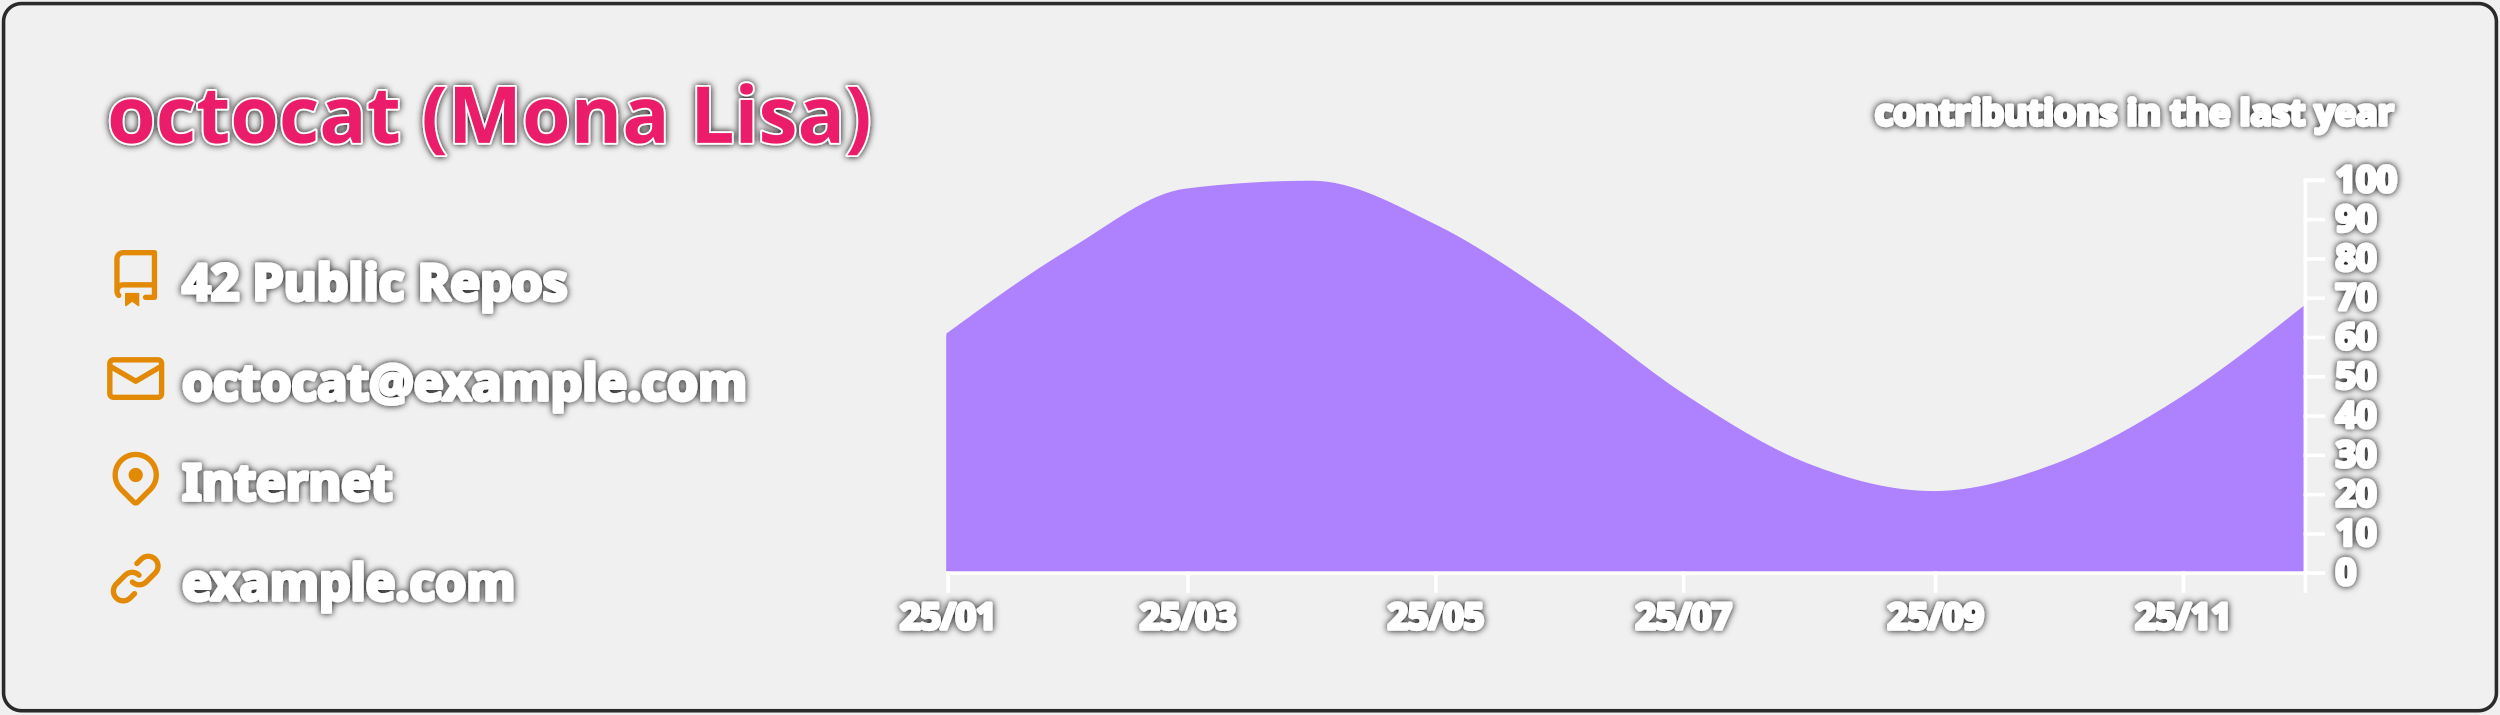
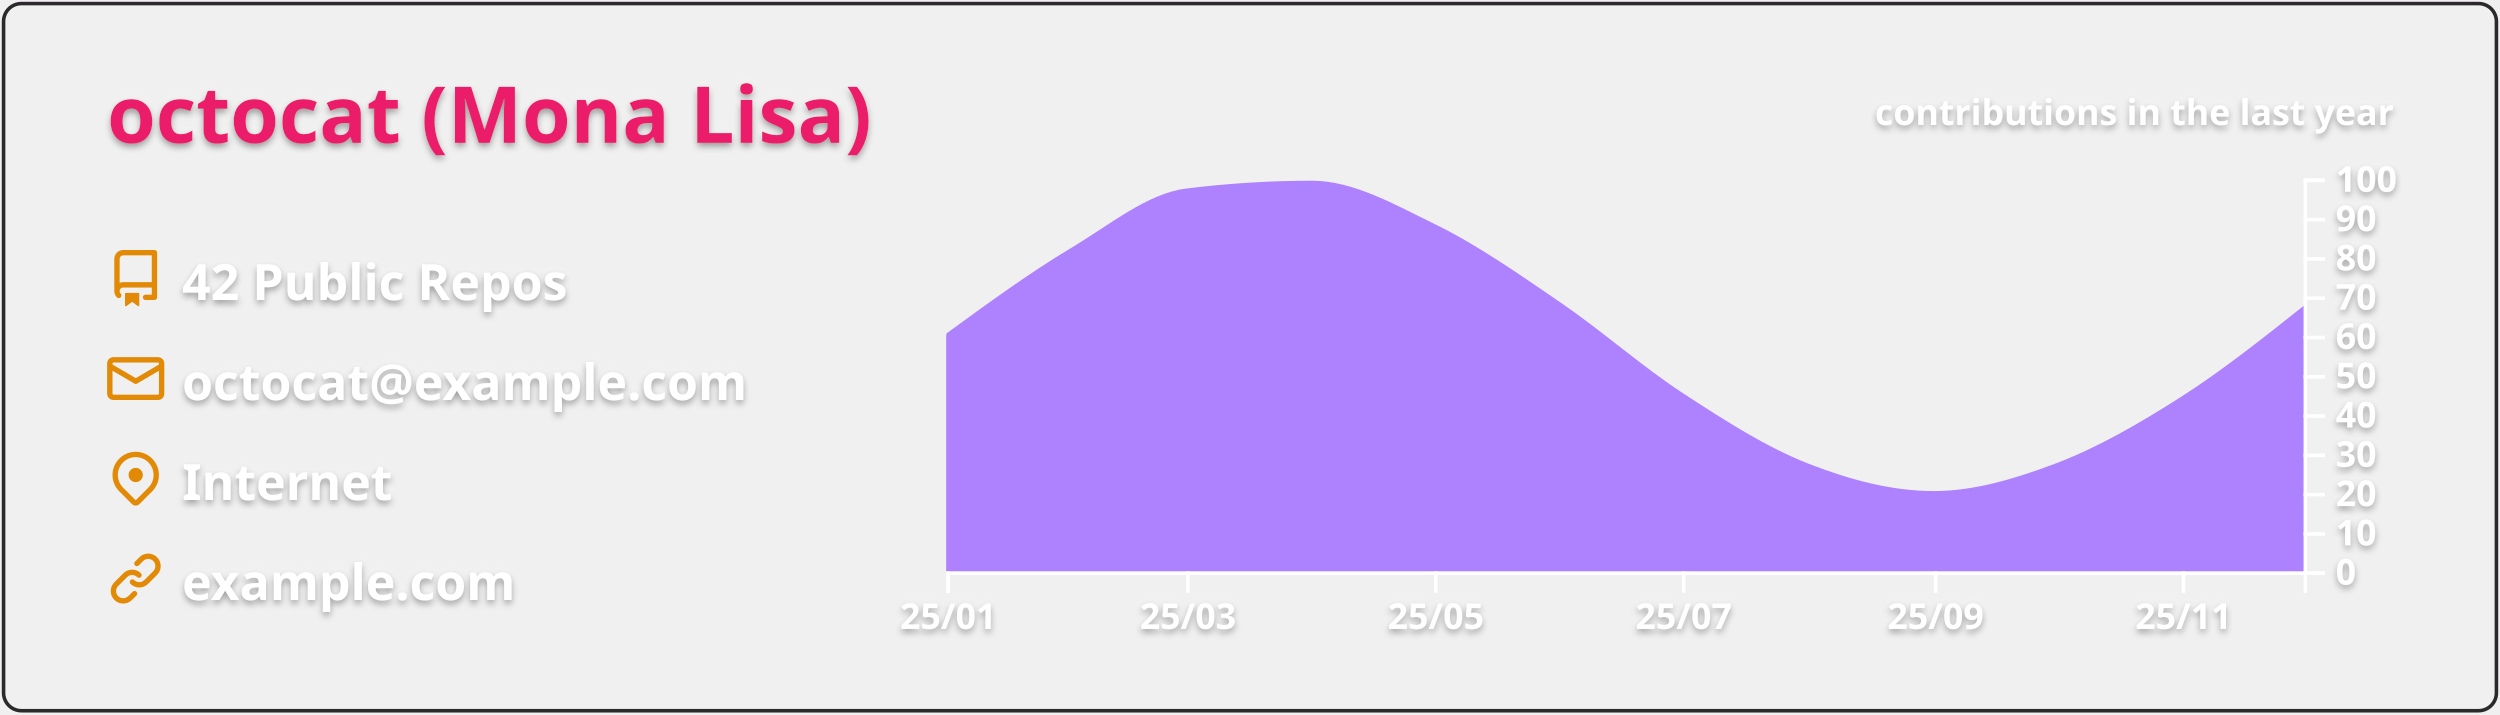
<svg xmlns="http://www.w3.org/2000/svg" width="700" height="200" viewBox="0 0 700 200">
  <style>* {
          font-family: 'Segoe UI', Ubuntu, "Helvetica Neue", Sans-Serif
        }
        text {
          font-weight: 600;
-           paint-order: stroke fill;
-           stroke: #fff;
-           stroke-width: 1px;
-           stroke-linejoin: round;
-           filter: drop-shadow(0 0 1px #111);
+           filter: drop-shadow(0 1px 1px rgba(0, 0, 0, 0.65)) drop-shadow(0 0 1px rgba(255, 255, 255, 0.55));
        }</style>
  <g class="gpsc-root">
    <rect x="1" y="1" rx="5" ry="5" height="99%" width="99.714%" stroke="#2c292d" stroke-width="1" fill="#ffffff00" stroke-opacity="1" />
    <text x="30" y="40" class="gpsc-item" style="--gpsc-i: 0; font-size: 22px; fill: #eb1f6a;">octocat (Mona Lisa)</text>
    <g transform="translate(0,40)">
      <g transform="translate(30,30)">
        <g class="gpsc-item" style="--gpsc-i: 0;">
          <g transform="translate(0,0)" width="14" height="14" fill="#e28905">
            <path fill-rule="evenodd" d="M2 2.5A2.5 2.5 0 014.5 0h8.75a.75.75 0 01.75.75v12.5a.75.75 0 01-.75.75h-2.5a.75.75 0 110-1.5h1.75v-2h-8a1 1 0 00-.714 1.7.75.75 0 01-1.072 1.05A2.495 2.495 0 012 11.5v-9zm10.5-1V9h-8c-.356 0-.694.074-1 .208V2.5a1 1 0 011-1h8zM5 12.25v3.25a.25.25 0 00.4.2l1.45-1.087a.25.25 0 01.3 0L8.6 15.7a.25.25 0 00.4-.2v-3.25a.25.25 0 00-.25-.25h-3.5a.25.25 0 00-.25.25z" />
          </g>
        </g>
        <g class="gpsc-item" style="--gpsc-i: 1;">
          <g transform="translate(0,28)" width="14" height="14" fill="#e28905">
            <path fill-rule="evenodd" d="M1.75 2A1.75 1.75 0 000 3.75v.736a.75.75 0 000 .027v7.737C0 13.216.784 14 1.75 14h12.5A1.75 1.75 0 0016 12.25v-8.5A1.75 1.75 0 0014.25 2H1.75zM14.5 4.07v-.32a.25.25 0 00-.25-.25H1.75a.25.25 0 00-.25.25v.32L8 7.88l6.5-3.81zm-13 1.74v6.441c0 .138.112.25.25.25h12.5a.25.25 0 00.25-.25V5.809L8.38 9.397a.75.75 0 01-.76 0L1.5 5.809z" />
          </g>
        </g>
        <g class="gpsc-item" style="--gpsc-i: 2;">
          <g transform="translate(0,56)" width="14" height="14" fill="#e28905">
            <path fill-rule="evenodd" d="M11.536 3.464a5 5 0 010 7.072L8 14.07l-3.536-3.535a5 5 0 117.072-7.072v.001zm1.06 8.132a6.5 6.5 0 10-9.192 0l3.535 3.536a1.5 1.5 0 002.122 0l3.535-3.536zM8 9a2 2 0 100-4 2 2 0 000 4z" />
          </g>
        </g>
        <g class="gpsc-item" style="--gpsc-i: 3;">
          <g transform="translate(0,84)" width="14" height="14" fill="#e28905">
            <path fill-rule="evenodd" d="M7.775 3.275a.75.75 0 001.06 1.06l1.25-1.25a2 2 0 112.83 2.83l-2.5 2.5a2 2 0 01-2.83 0 .75.75 0 00-1.06 1.06 3.5 3.5 0 004.95 0l2.5-2.5a3.5 3.5 0 00-4.95-4.95l-1.25 1.25zm-4.69 9.64a2 2 0 010-2.83l2.5-2.5a2 2 0 012.83 0 .75.75 0 001.06-1.06 3.5 3.5 0 00-4.95 0l-2.5 2.5a3.5 3.5 0 004.95 4.95l1.25-1.25a.75.75 0 00-1.06-1.06l-1.25 1.25a2 2 0 01-2.83 0z" />
          </g>
        </g>
        <text x="21" y="14" class="gpsc-item" style="--gpsc-i: 0; fill: #ffffff; font-size: 14px;">42 Public Repos</text>
        <text x="21" y="42" class="gpsc-item" style="--gpsc-i: 1; fill: #ffffff; font-size: 14px;">octocat@example.com</text>
        <text x="21" y="70" class="gpsc-item" style="--gpsc-i: 2; fill: #ffffff; font-size: 14px;">Internet</text>
        <text x="21" y="98" class="gpsc-item" style="--gpsc-i: 3; fill: #ffffff; font-size: 14px;">example.com</text>
      </g>
      <g color="#ae81ff" transform="translate(295,10)">
        <clipPath id="gpsc-reveal-clip">
          <rect class="gpsc-reveal" x="-30" y="0" width="410" height="110" style="--gpsc-w: 410px; --gpsc-i: 4;" />
        </clipPath>
        <g clip-path="url(#gpsc-reveal-clip)" class="gpsc-chart" style="--gpsc-i: 4;">
          <path transform="translate(-30,0)" stroke="#ae81ff" fill="#ae81ff" opacity="1" d="M0,44C11.756,35.414,23.513,26.828,35.269,19.8C45.888,13.452,56.507,4.625,67.126,3.3C78.882,1.833,90.639,1.1,102.395,1.1C113.772,1.1,125.15,7.66,136.527,13.2C148.283,18.925,160.04,27.165,171.796,35.2C183.174,42.976,194.551,53.073,205.928,60.5C217.685,68.175,229.441,75.717,241.198,80.3C252.954,84.883,264.711,88,276.467,88C287.844,88,299.222,84.571,310.599,80.3C322.355,75.887,334.112,69.094,345.868,61.6C357.246,54.348,368.623,45.324,380,36.3L380,110C368.623,110,357.246,110,345.868,110C334.112,110,322.355,110,310.599,110C299.222,110,287.844,110,276.467,110C264.711,110,252.954,110,241.198,110C229.441,110,217.685,110,205.928,110C194.551,110,183.174,110,171.796,110C160.04,110,148.283,110,136.527,110C125.15,110,113.772,110,102.395,110C90.639,110,78.882,110,67.126,110C56.507,110,45.888,110,35.269,110C23.513,110,11.756,110,0,110Z" />
        </g>
        <g color="#ffffff" transform="translate(-30,110)" fill="none" font-size="10" font-family="sans-serif" text-anchor="middle">
          <path class="domain" stroke="currentColor" d="M0.5,6V0.5H380.5V6" />
          <g class="tick" opacity="1" transform="translate(0.5,0)">
            <line stroke="currentColor" y2="6" />
            <text fill="currentColor" y="9" dy="0.71em">25/01</text>
          </g>
          <g class="tick" opacity="1" transform="translate(67.62575,0)">
            <line stroke="currentColor" y2="6" />
            <text fill="currentColor" y="9" dy="0.71em">25/03</text>
          </g>
          <g class="tick" opacity="1" transform="translate(137.0269,0)">
            <line stroke="currentColor" y2="6" />
            <text fill="currentColor" y="9" dy="0.71em">25/05</text>
          </g>
          <g class="tick" opacity="1" transform="translate(206.4281,0)">
            <line stroke="currentColor" y2="6" />
            <text fill="currentColor" y="9" dy="0.71em">25/07</text>
          </g>
          <g class="tick" opacity="1" transform="translate(276.9671,0)">
            <line stroke="currentColor" y2="6" />
            <text fill="currentColor" y="9" dy="0.71em">25/09</text>
          </g>
          <g class="tick" opacity="1" transform="translate(346.3683,0)">
            <line stroke="currentColor" y2="6" />
            <text fill="currentColor" y="9" dy="0.71em">25/11</text>
          </g>
        </g>
        <g color="#ffffff" transform="translate(350,0)" fill="none" font-size="10" font-family="sans-serif" text-anchor="start">
          <path class="domain" stroke="currentColor" d="M6,110.5H0.5V0.5H6" />
          <g class="tick" opacity="1" transform="translate(0,110.5)">
            <line stroke="currentColor" x2="6" />
            <text fill="currentColor" x="9" dy="0.32em">0</text>
          </g>
          <g class="tick" opacity="1" transform="translate(0,99.5)">
            <line stroke="currentColor" x2="6" />
            <text fill="currentColor" x="9" dy="0.32em">10</text>
          </g>
          <g class="tick" opacity="1" transform="translate(0,88.5)">
            <line stroke="currentColor" x2="6" />
            <text fill="currentColor" x="9" dy="0.32em">20</text>
          </g>
          <g class="tick" opacity="1" transform="translate(0,77.5)">
            <line stroke="currentColor" x2="6" />
            <text fill="currentColor" x="9" dy="0.32em">30</text>
          </g>
          <g class="tick" opacity="1" transform="translate(0,66.5)">
            <line stroke="currentColor" x2="6" />
            <text fill="currentColor" x="9" dy="0.32em">40</text>
          </g>
          <g class="tick" opacity="1" transform="translate(0,55.5)">
            <line stroke="currentColor" x2="6" />
            <text fill="currentColor" x="9" dy="0.32em">50</text>
          </g>
          <g class="tick" opacity="1" transform="translate(0,44.5)">
            <line stroke="currentColor" x2="6" />
            <text fill="currentColor" x="9" dy="0.32em">60</text>
          </g>
          <g class="tick" opacity="1" transform="translate(0,33.5)">
            <line stroke="currentColor" x2="6" />
            <text fill="currentColor" x="9" dy="0.32em">70</text>
          </g>
          <g class="tick" opacity="1" transform="translate(0,22.5)">
            <line stroke="currentColor" x2="6" />
            <text fill="currentColor" x="9" dy="0.32em">80</text>
          </g>
          <g class="tick" opacity="1" transform="translate(0,11.5)">
            <line stroke="currentColor" x2="6" />
            <text fill="currentColor" x="9" dy="0.32em">90</text>
          </g>
          <g class="tick" opacity="1" transform="translate(0,0.5)">
            <line stroke="currentColor" x2="6" />
            <text fill="currentColor" x="9" dy="0.32em">100</text>
          </g>
        </g>
        <g>
          <text y="-15" x="230" style="fill: #ffffff; font-size: 10px;">contributions in the last year</text>
        </g>
      </g>
    </g>
  </g>
</svg>
